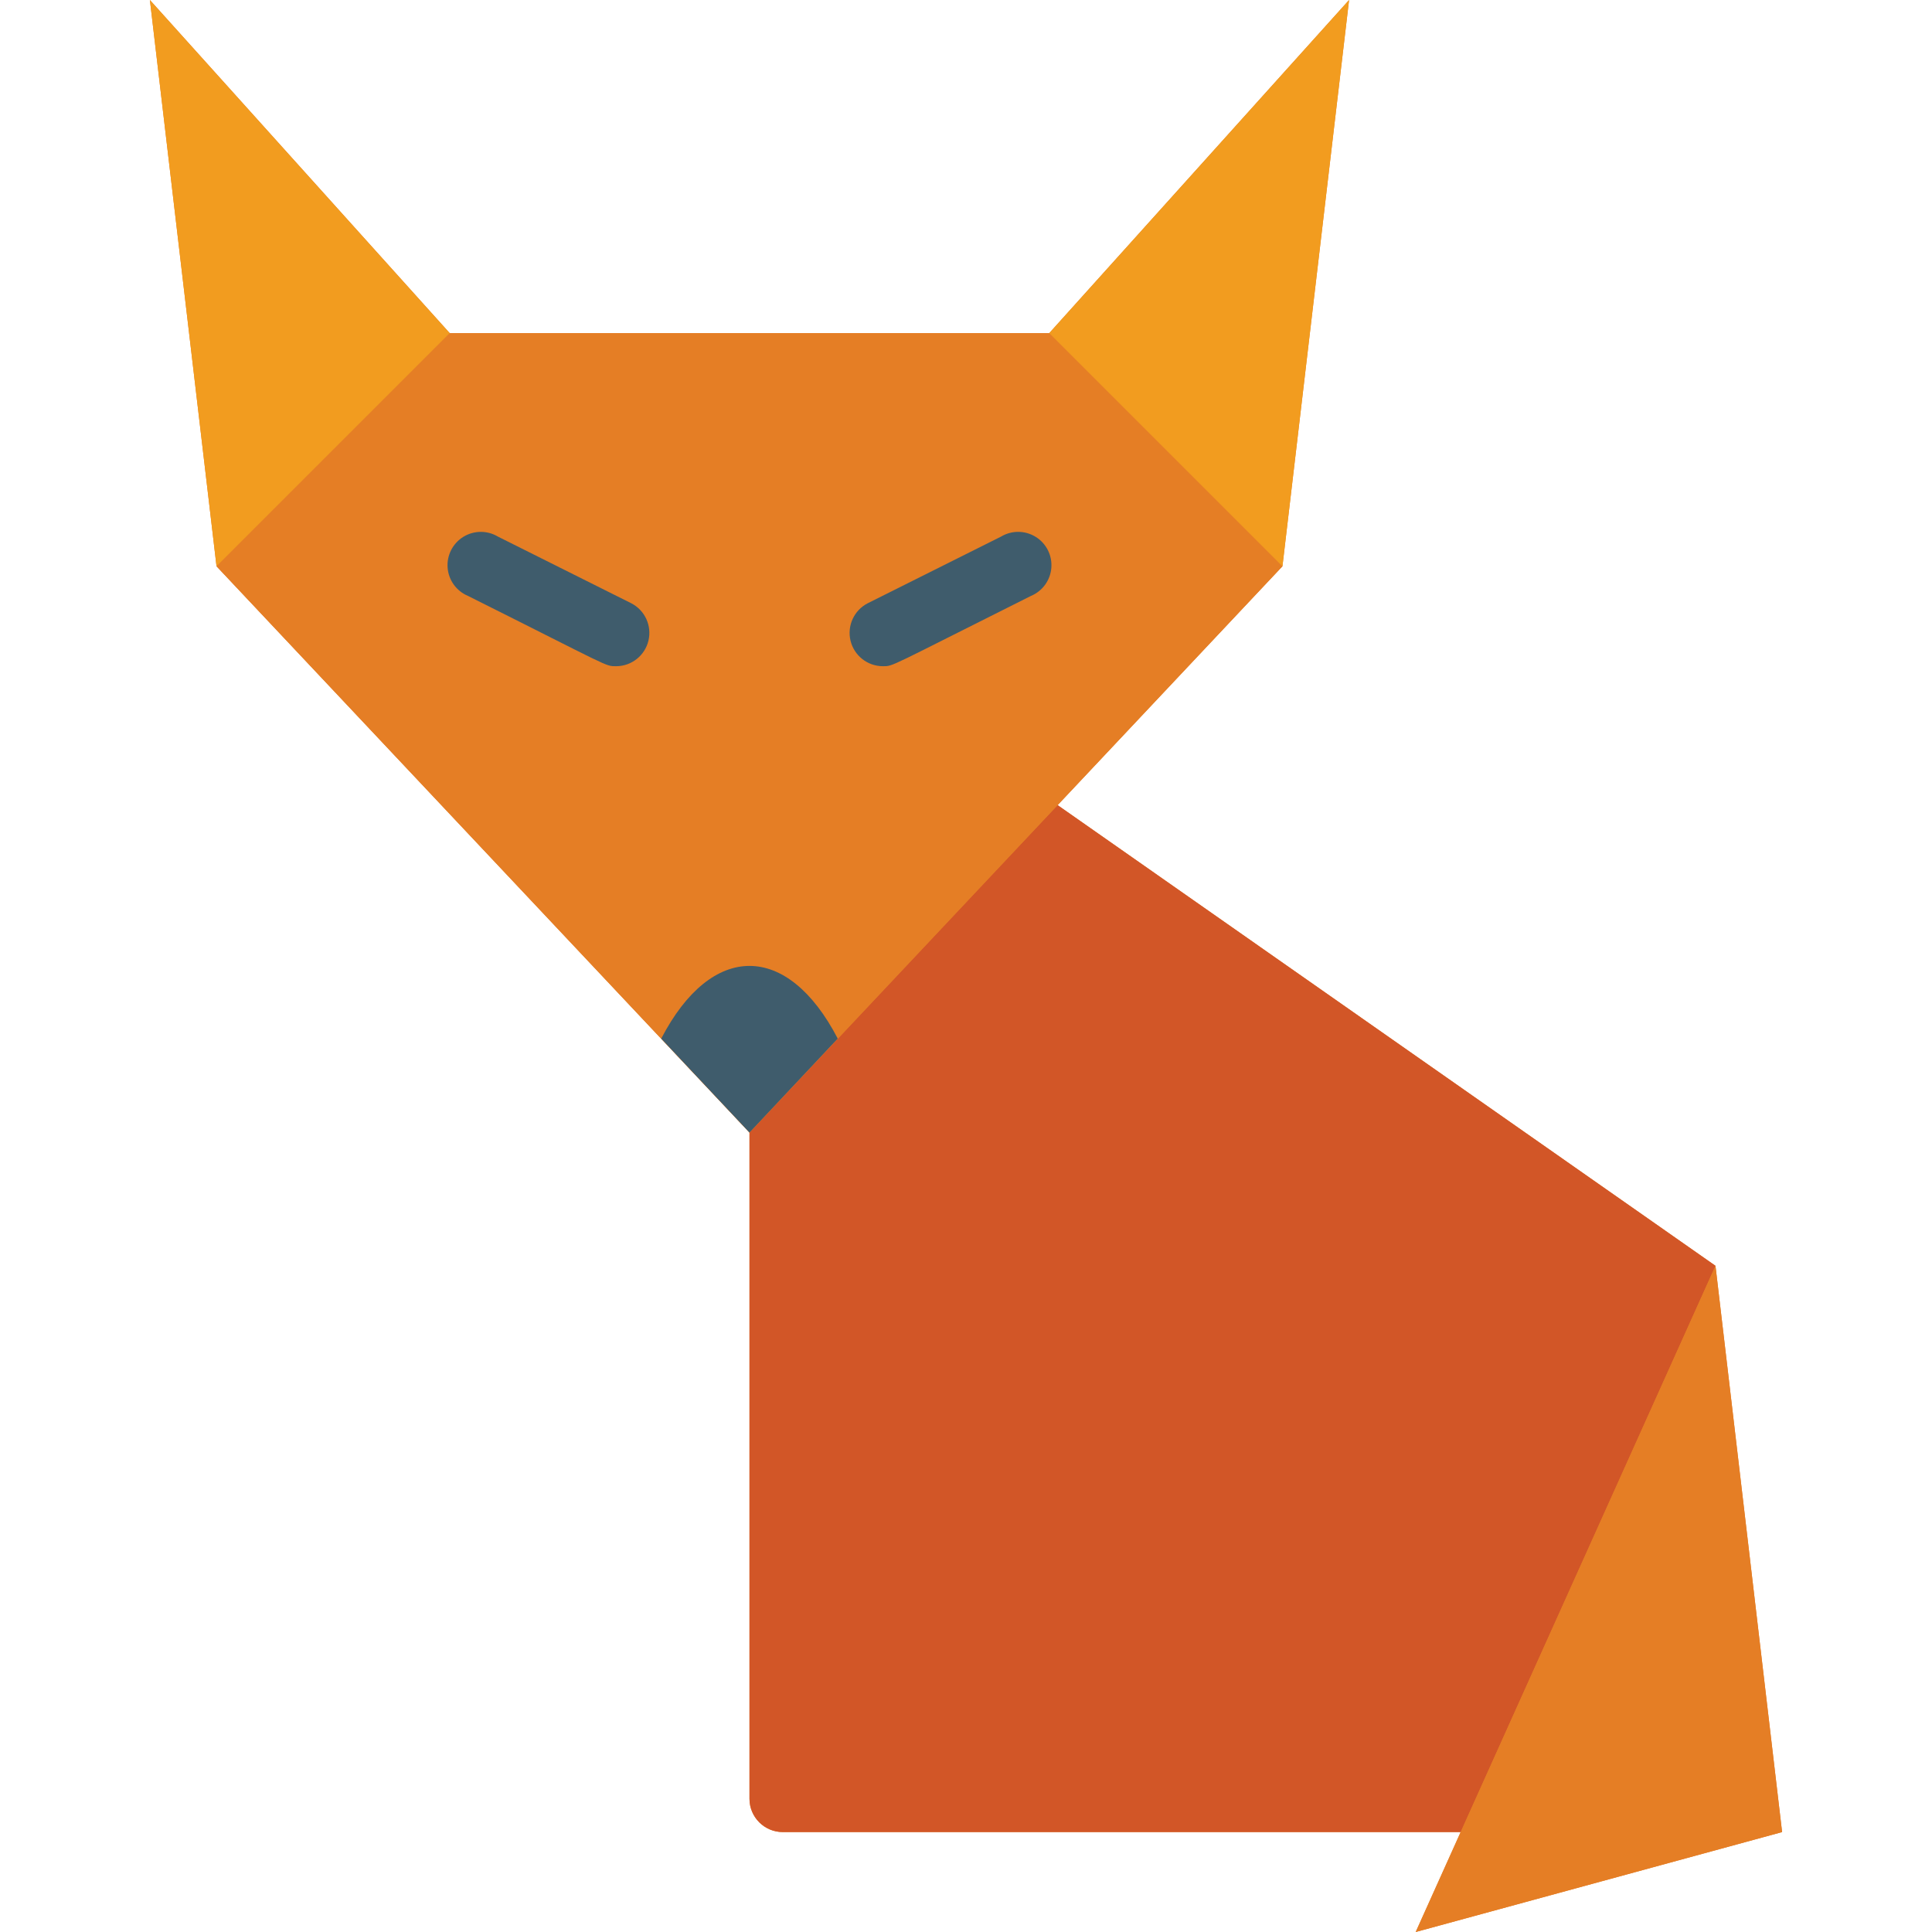
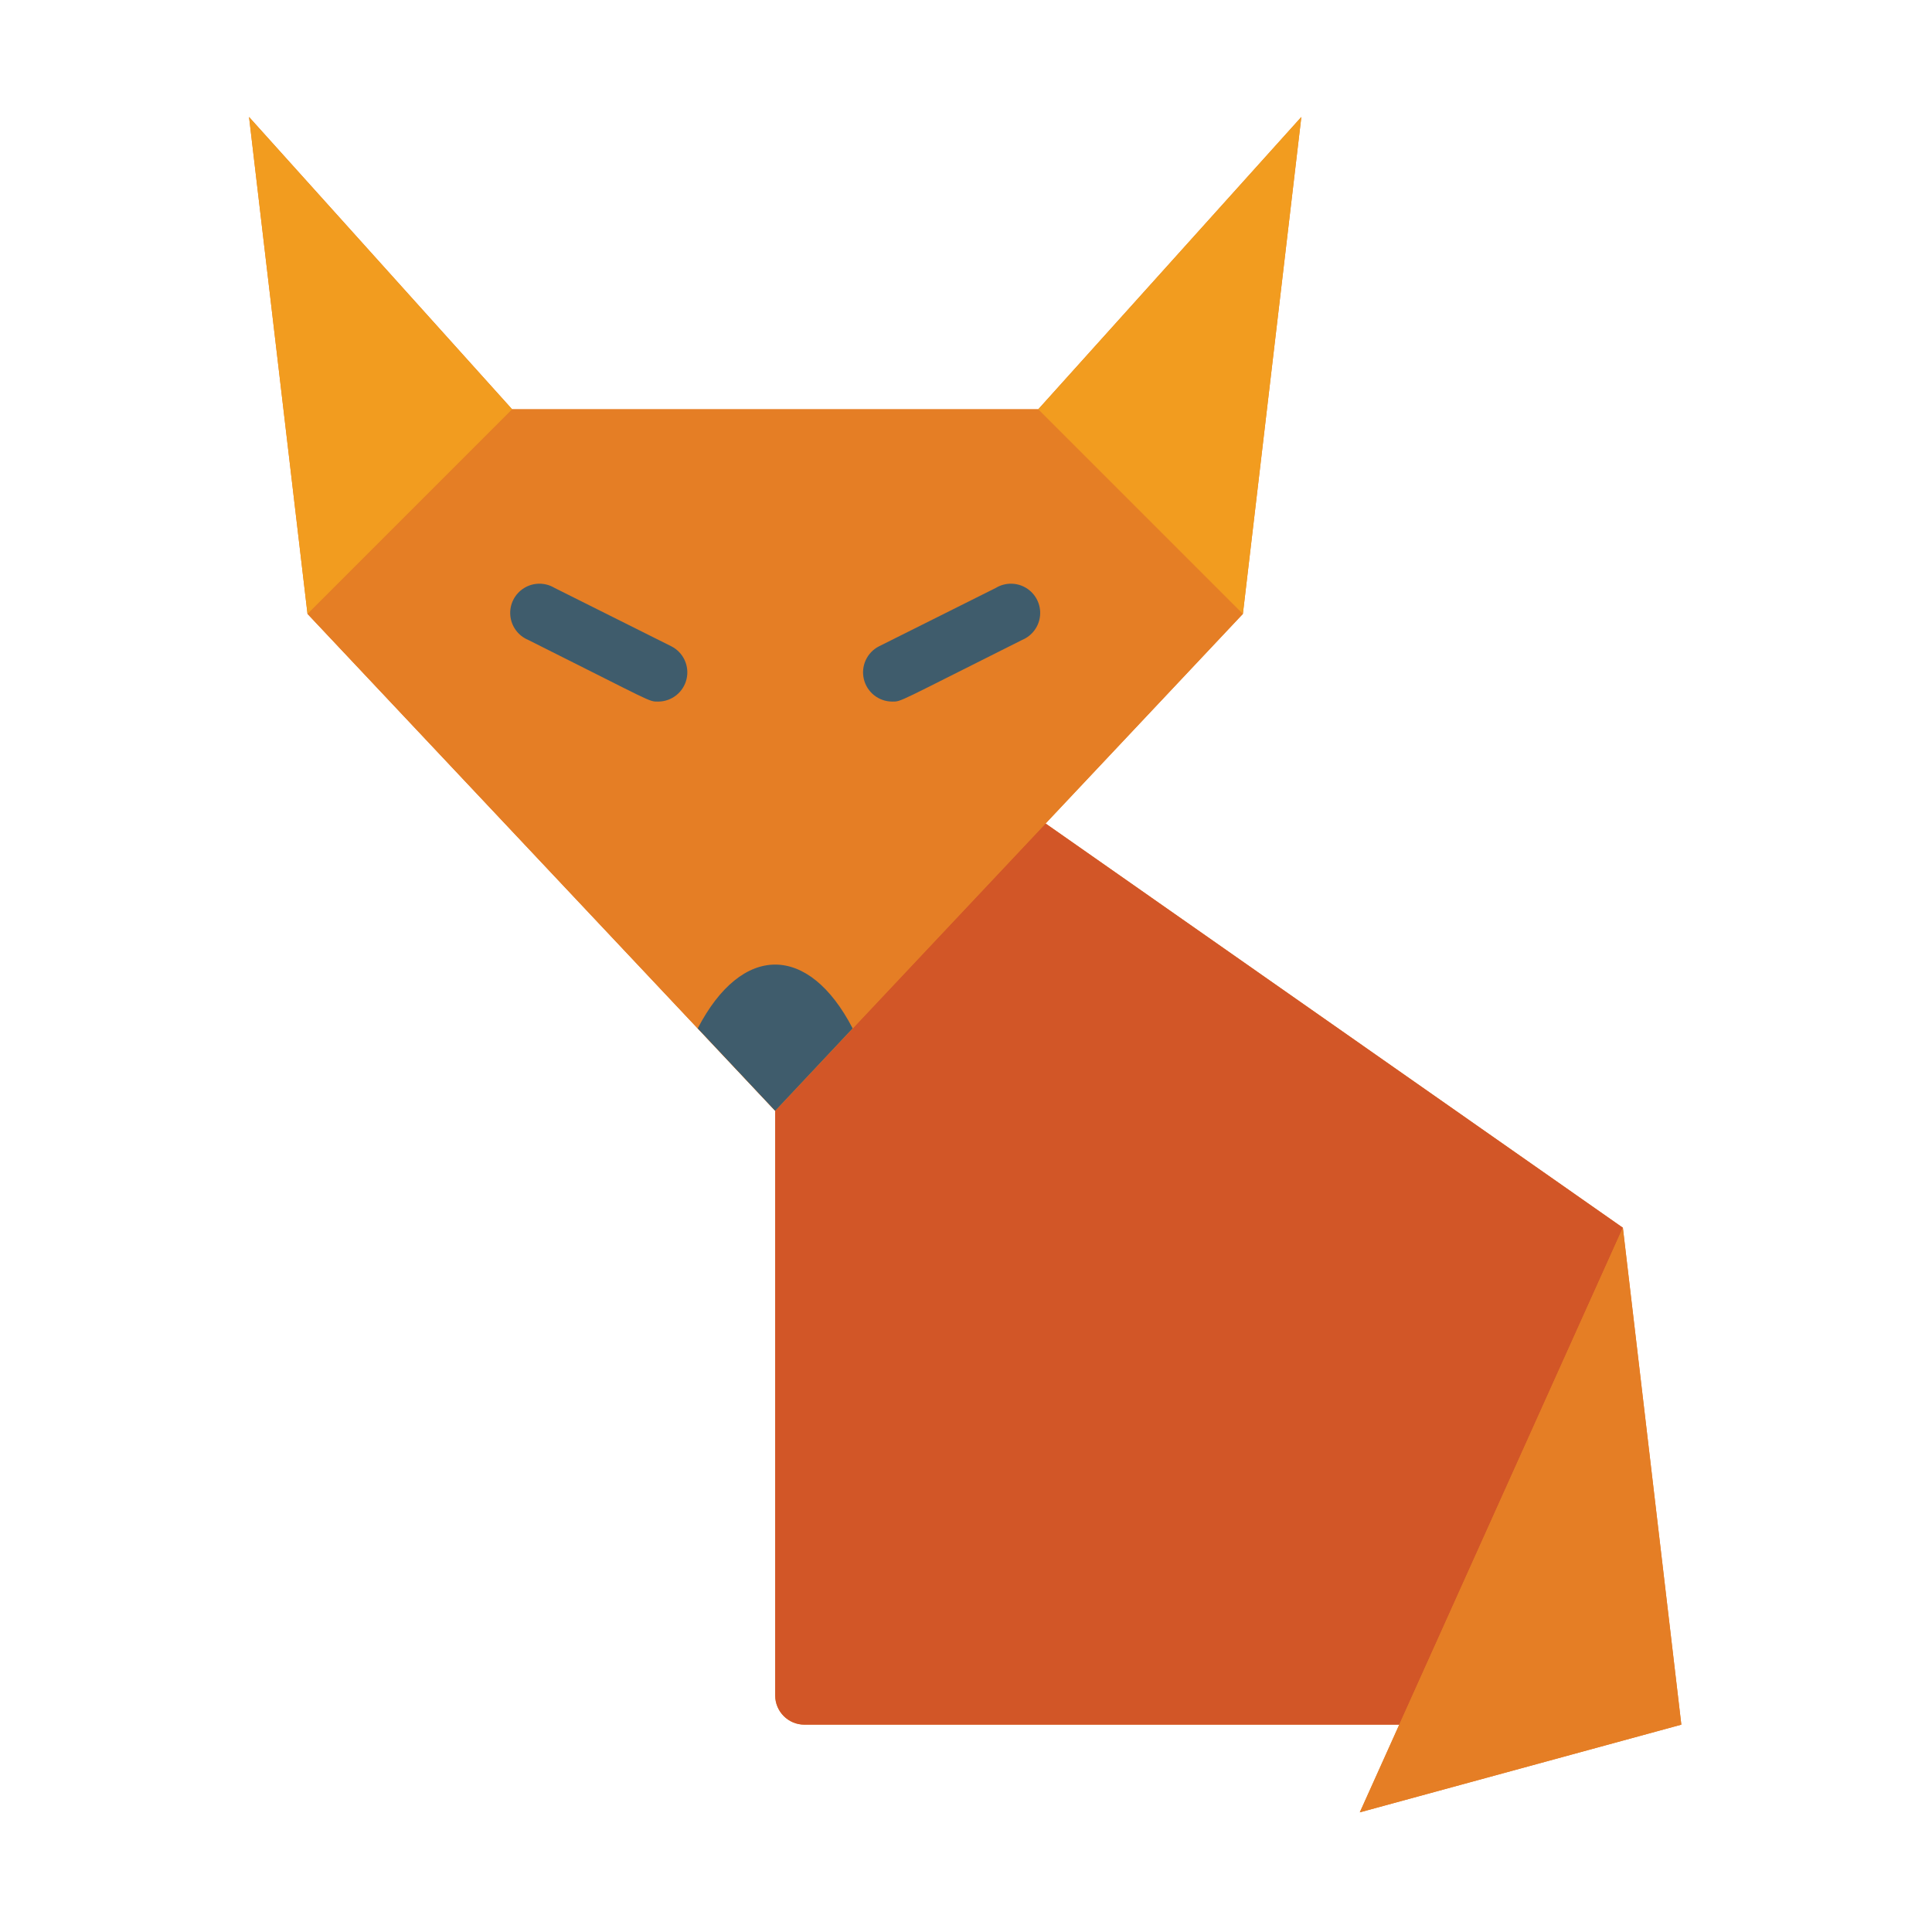
- <svg xmlns="http://www.w3.org/2000/svg" height="512" viewBox="0 0 49 58" width="512">
-   <g id="008---Fox" fill="none">
-     <path id="Shape" d="m49 55-2-17-19.75-13.83 6.75-7.17 2-17-9 10h-18l-9-10 2 17 16 17v20c0 .552.448 1 1 1h20.35l-1.35 3z" fill="#e57e25" />
-     <path id="Shape" d="m47 38-7.65 17h-20.35c-.552 0-1-.448-1-1v-20l9.25-9.83z" fill="#d25627" />
-     <path id="Shape" d="m34 17-16 17-16-17 7-7h18z" fill="#e57e25" />
-     <path id="Shape" d="m2 17-2-17 9 10z" fill="#f29c1f" />
-     <path id="Shape" d="m34 17 2-17-9 10z" fill="#f29c1f" />
-     <path id="Shape" d="m49 55-11 3 9-20z" fill="#e57e25" />
-     <g fill="#3f5c6c">
-       <path id="Shape" d="m14 20c-.34 0-.13.05-4.45-2.11-.346-.144-.582-.47-.612-.843s.152-.733.47-.93c.319-.197.721-.2 1.042-.007l4 2c.41.21.624.673.517 1.122-.107.448-.506.766-.967.768z" />
-       <path id="Shape" d="m22 20c-.461-.003-.86-.32-.967-.768-.107-.448.107-.912.517-1.122l4-2c.321-.193.723-.191 1.042.007.319.197.5.556.47.93s-.266.699-.612.843c-4.32 2.16-4.12 2.11-4.45 2.11z" />
-       <path id="Shape" d="m20.65 31.18-2.65 2.82-2.65-2.82c1.51-2.91 3.79-2.91 5.3 0z" />
+ <svg xmlns="http://www.w3.org/2000/svg" width="512" height="512" viewBox="0 0 512 512">
+   <g fill="none" transform="translate(66 31)">
+     <path fill="#E57E25" d="M379.572,426.05 L364.079,294.362 L211.088,187.23 L263.376,131.688 L278.869,0 L209.152,77.464 L69.717,77.464 L0,0 L15.493,131.688 L139.434,263.376 L139.434,418.303 C139.434,422.582 142.903,426.05 147.181,426.05 L304.819,426.05 L294.362,449.289 L379.572,426.05 Z" />
+     <path fill="#D25627" d="M364.079,294.362 L304.819,426.05 L147.181,426.05 C142.903,426.05 139.434,422.582 139.434,418.303 L139.434,263.376 L211.088,187.23 L364.079,294.362 Z" />
+     <polygon fill="#E57E25" points="263.376 131.688 139.434 263.376 15.493 131.688 69.717 77.464 209.152 77.464" />
+     <polygon fill="#F29C1F" points="15.493 131.688 0 0 69.717 77.464" />
+     <polygon fill="#F29C1F" points="263.376 131.688 278.869 0 209.152 77.464" />
+     <polygon fill="#E57E25" points="379.572 426.05 294.362 449.289 364.079 294.362" />
+     <g fill="#3F5C6C" transform="translate(68.643 123.609)">
+       <path d="M39.806 31.318C37.172 31.318 38.799 31.706 5.335 14.973 2.654 13.857.823 11.336.591 8.441.359 5.547 1.765 2.766 4.234 1.237 6.702-.292 9.818-.312 12.306 1.185L43.292 16.678C46.469 18.305 48.123 21.893 47.296 25.366 46.469 28.839 43.376 31.297 39.806 31.318L39.806 31.318zM101.777 31.318C98.207 31.297 95.114 28.839 94.287 25.366 93.46 21.893 95.114 18.305 98.291 16.678L129.276 1.185C131.764-.312 134.881-.292 137.349 1.237 139.818 2.766 141.224 5.547 140.992 8.441 140.76 11.336 138.929 13.857 136.248 14.973 102.784 31.706 104.333 31.318 101.777 31.318L101.777 31.318zM91.319 117.923L70.791 139.767 50.264 117.923C61.961 95.381 79.622 95.381 91.319 117.923z" />
    </g>
  </g>
</svg>
